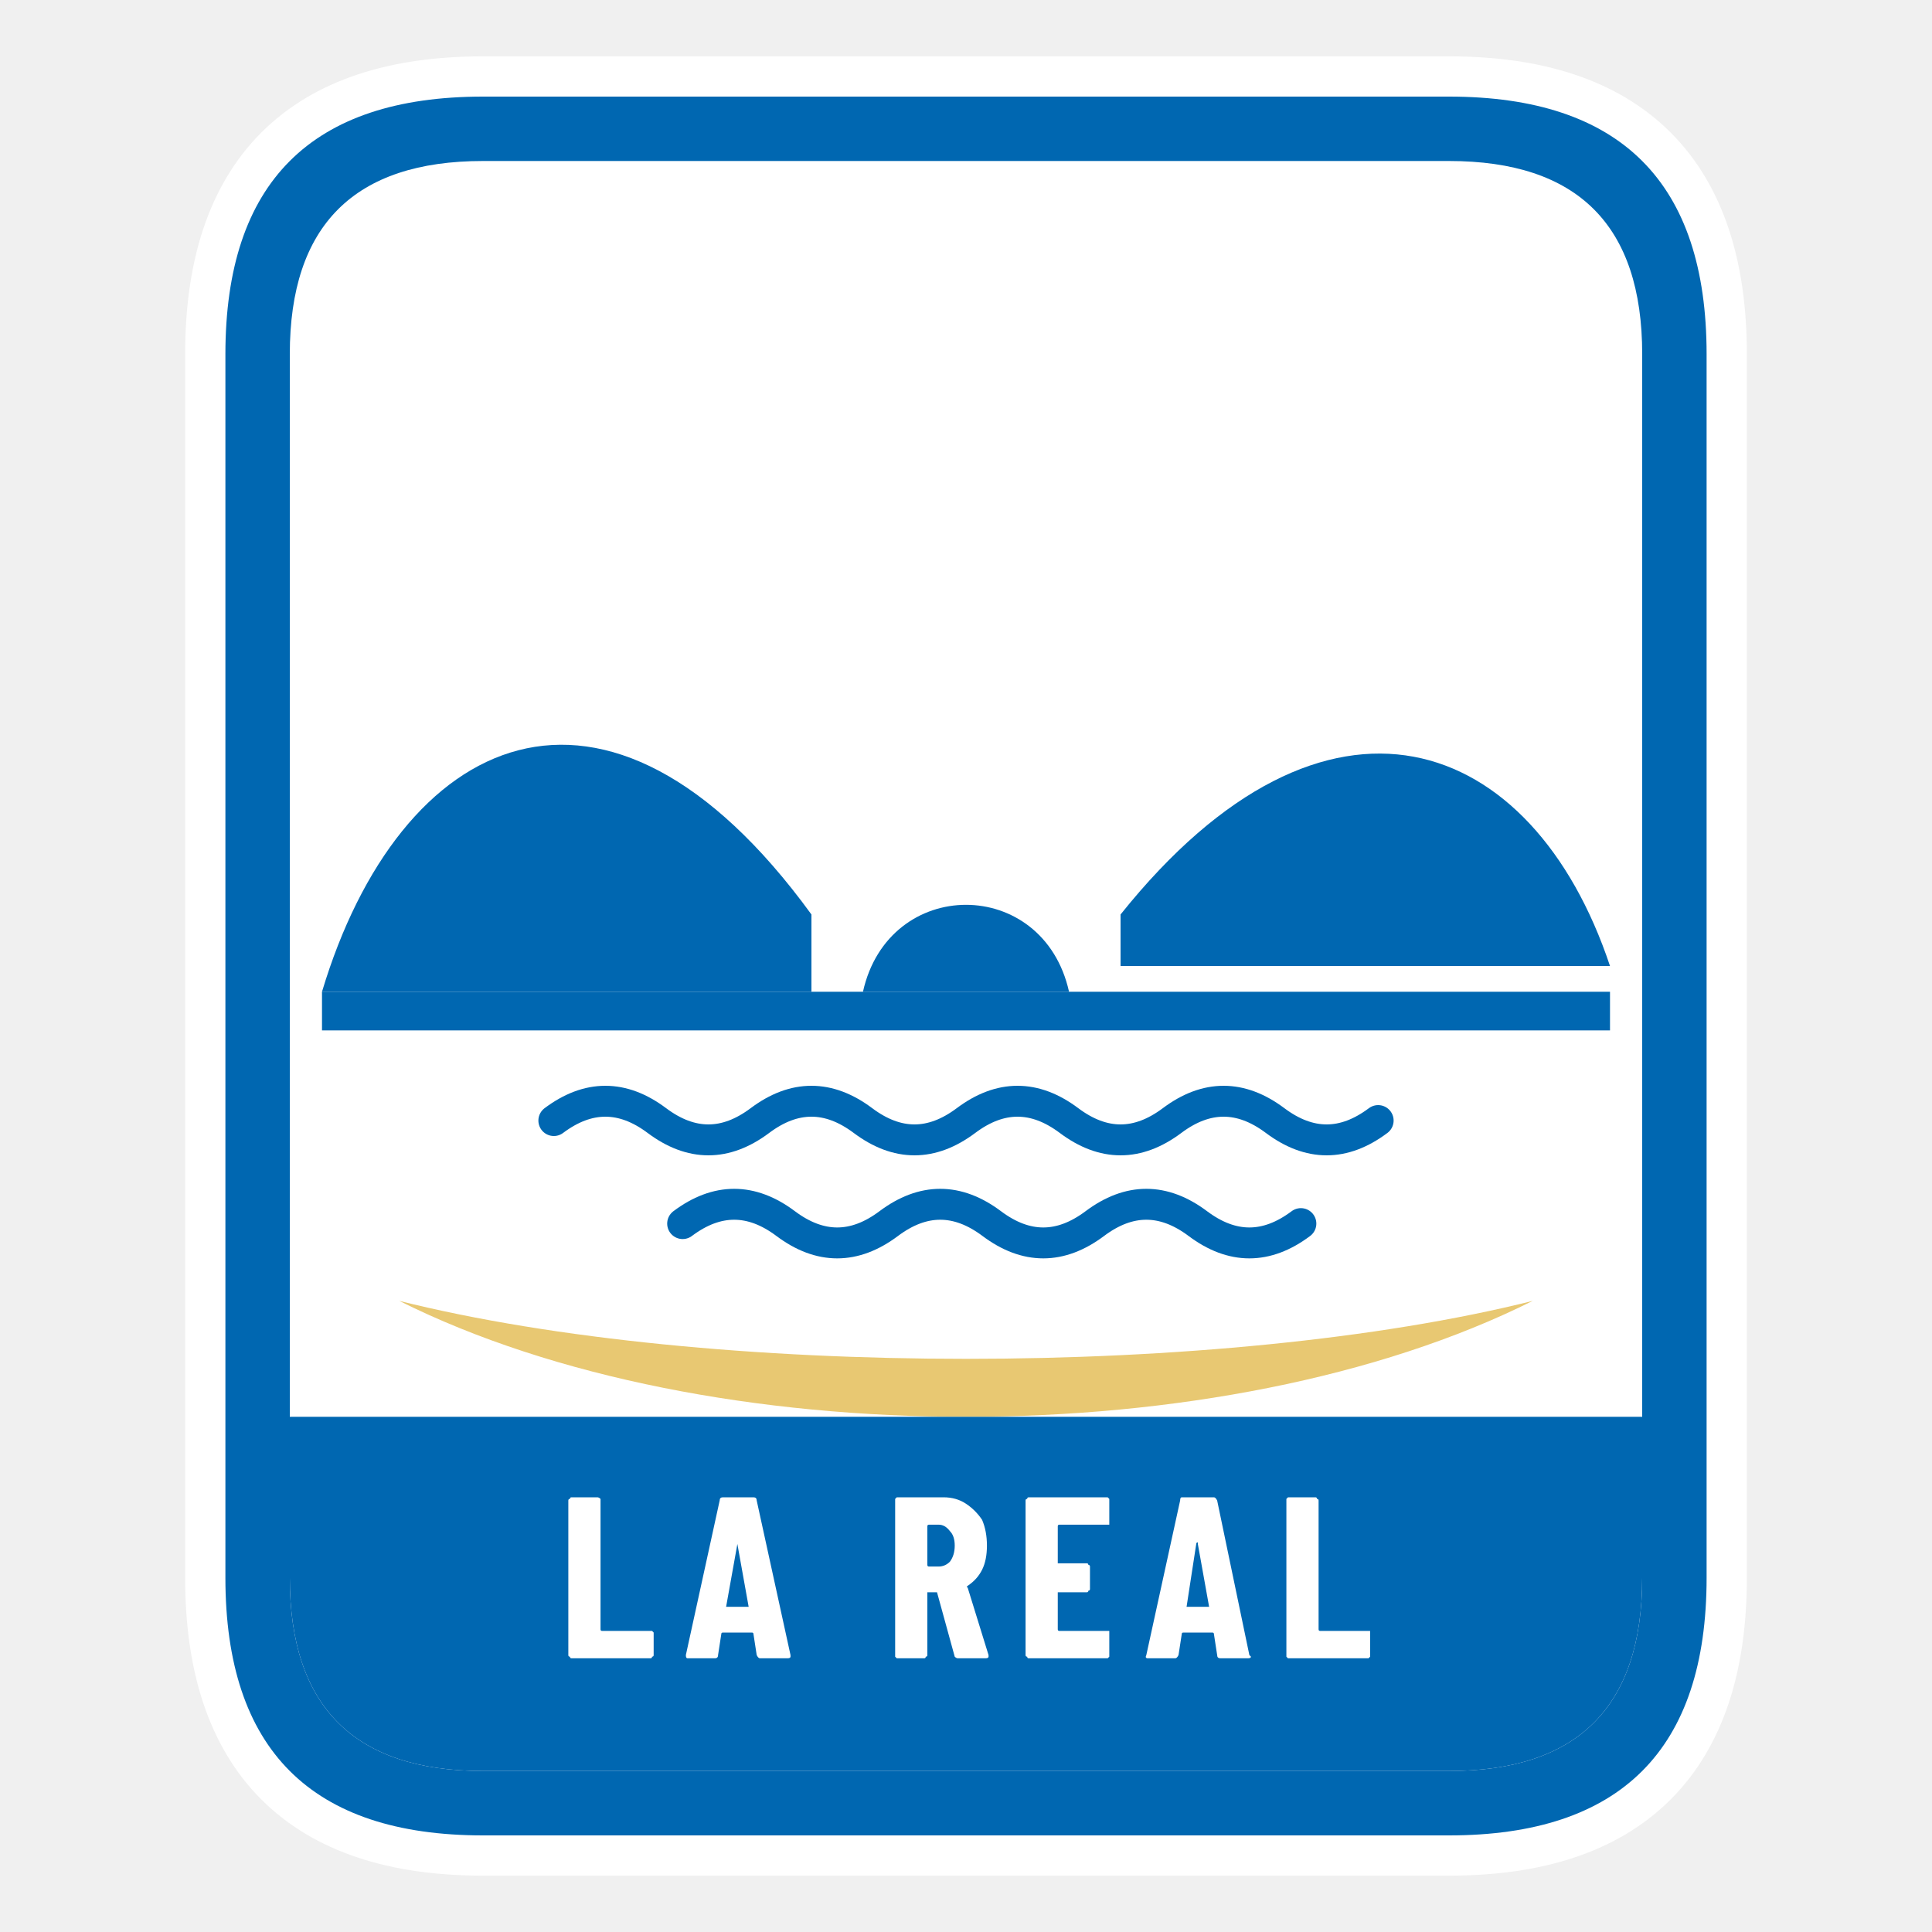
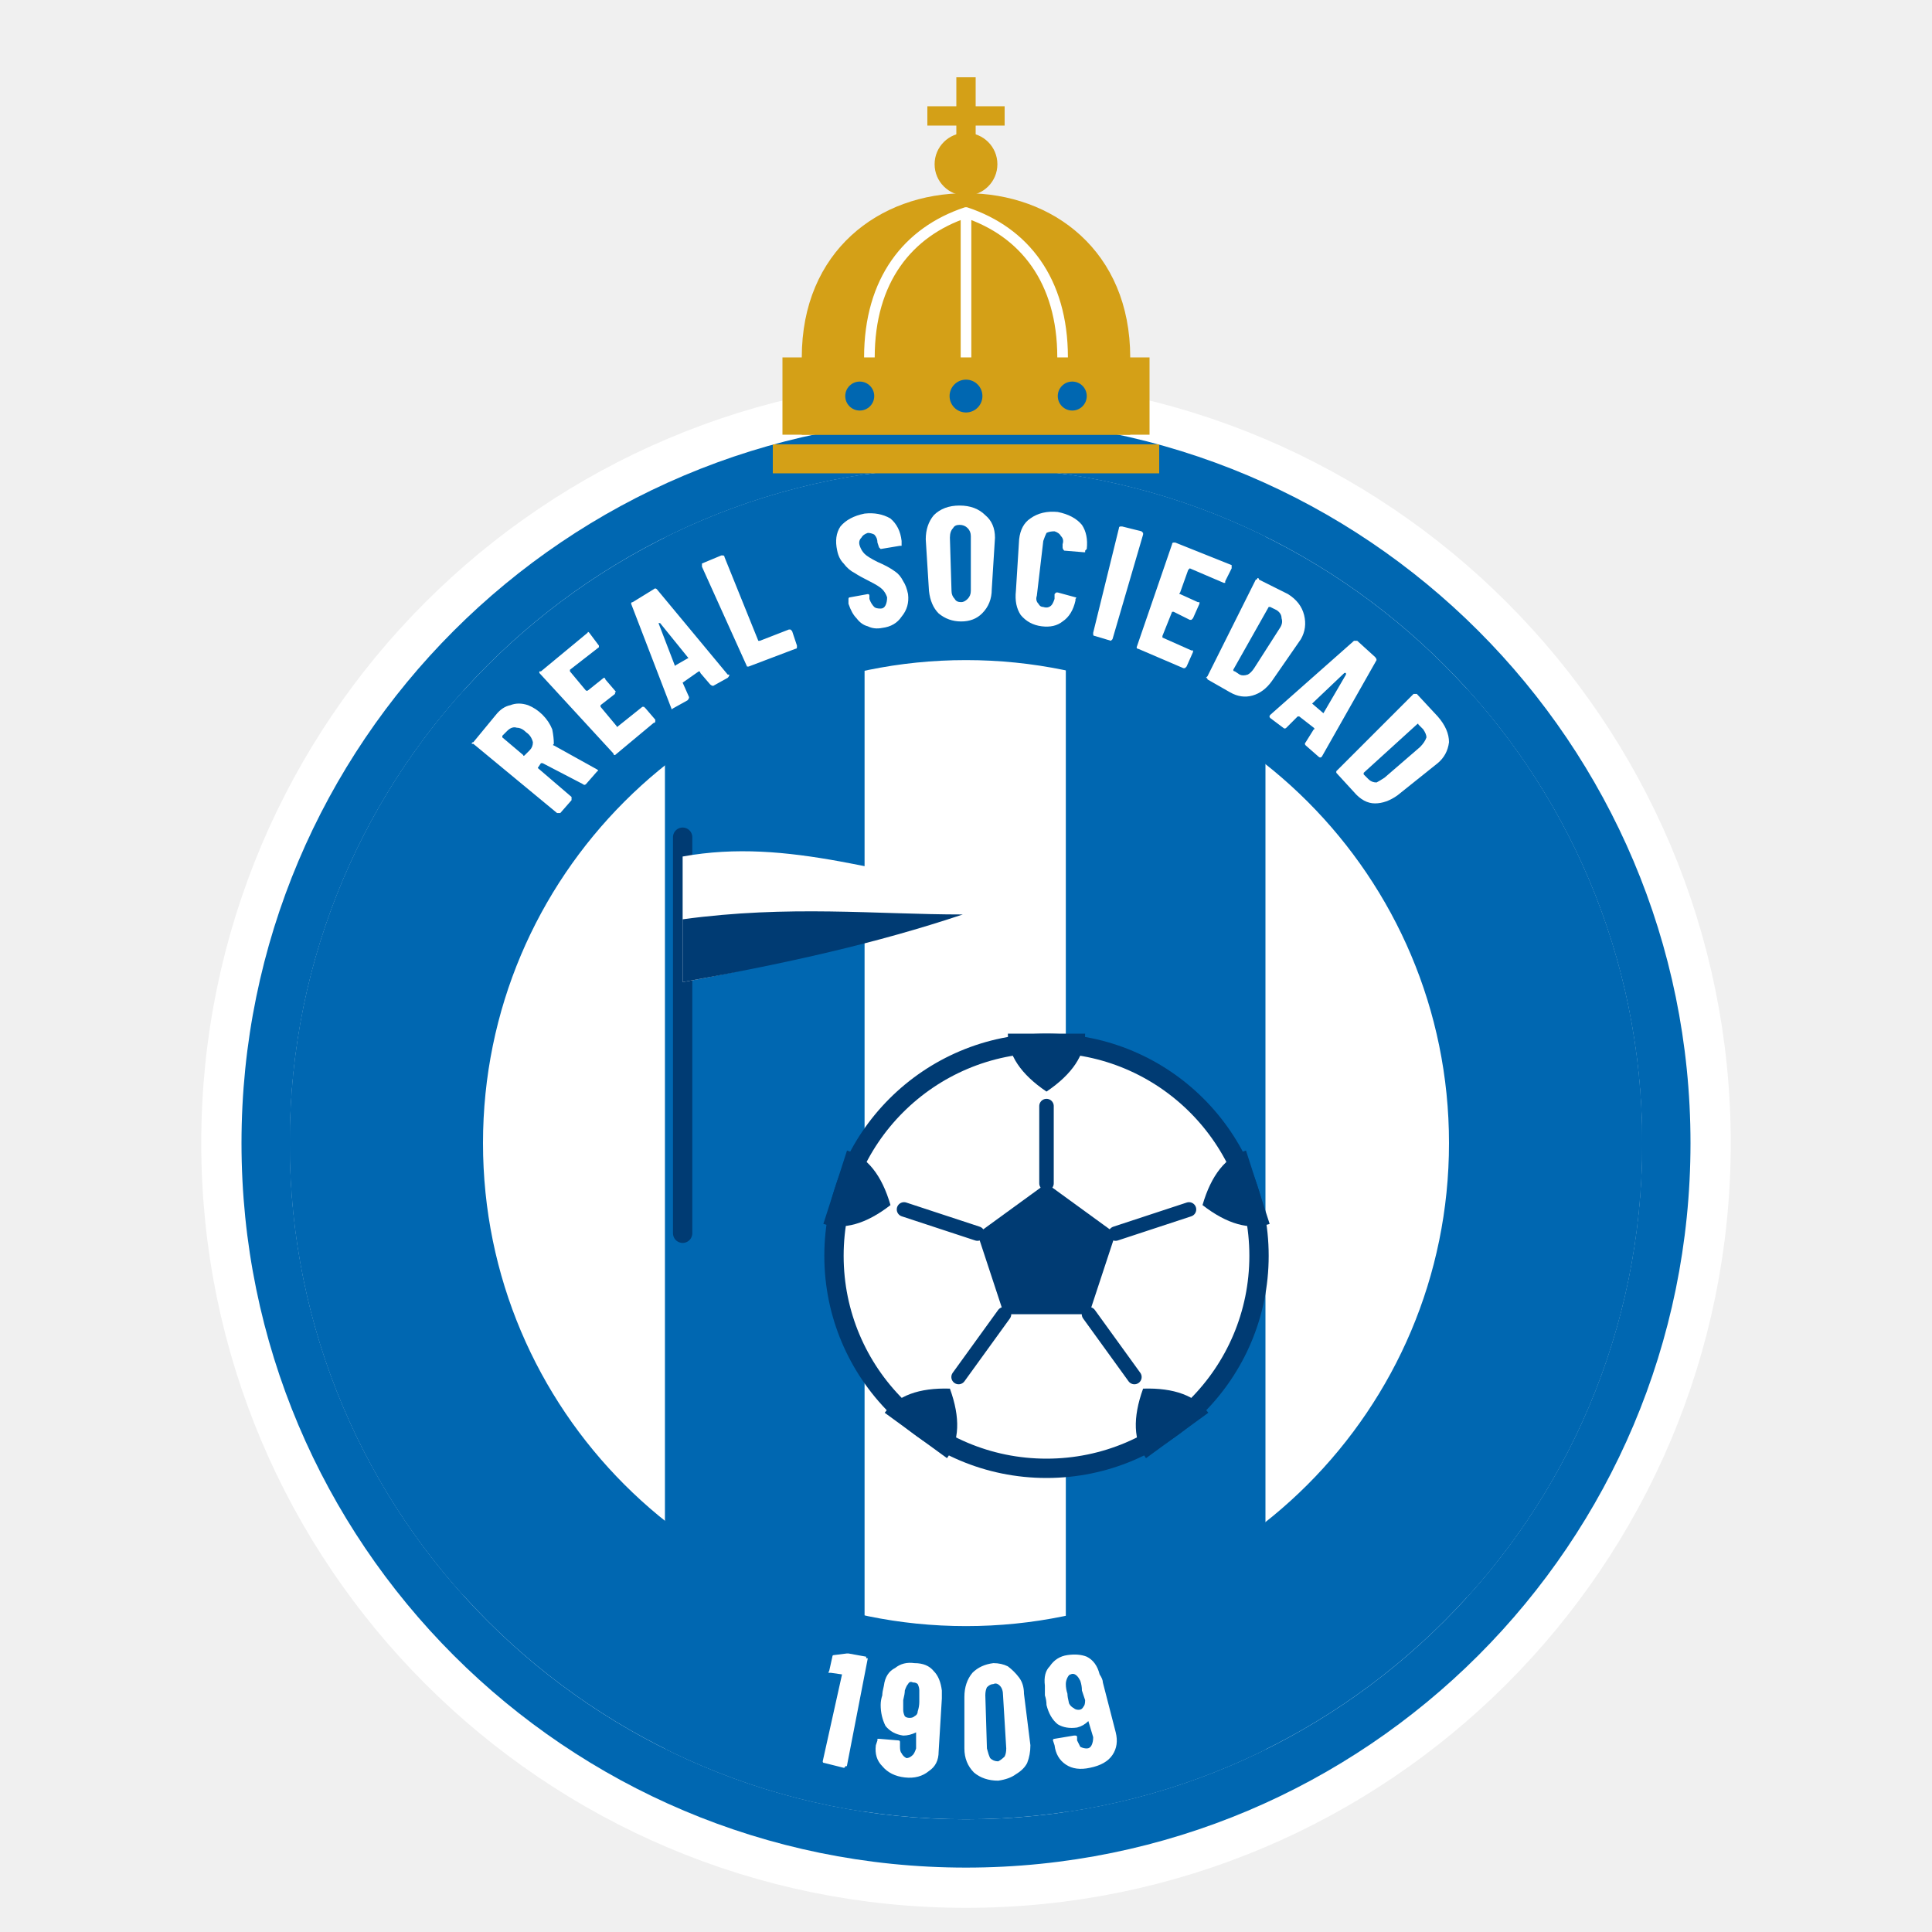
<svg xmlns="http://www.w3.org/2000/svg" viewBox="0 0 120 120" width="120" height="120">
  <defs>
    <clipPath id="c-real-sociedad">
-       <path d="M30 10L90 10Q102 10 102 22L102 98Q102 110 90 110L30 110Q18 110 18 98L18 22Q18 10 30 10Z" />
+       <path d="M18 71A42 42 0 1 1 102 71A42 42 0 1 1 18 71Z" />
    </clipPath>
  </defs>
-   <path d="M30 6L90 6Q106 6 106 22L106 98Q106 114 90 114L30 114Q14 114 14 98L14 22Q14 6 30 6Z" fill="#fff" stroke="#fff" stroke-width="5" stroke-linejoin="round" />
-   <path d="M30 6L90 6Q106 6 106 22L106 98Q106 114 90 114L30 114Q14 114 14 98L14 22Q14 6 30 6Z" fill="#0067b1" />
-   <path d="M30 10L90 10Q102 10 102 22L102 98Q102 110 90 110L30 110Q18 110 18 98L18 22Q18 10 30 10Z" fill="#fff" />
-   <g transform="translate(60 52) scale(0.8) translate(-50 -50)">
-     <path d="M0 62C6 42 22 34 38 56L38 62Z" fill="#0067b1" />
-     <path d="M100 60C94 42 78 36 62 56L62 60Z" fill="#0067b1" />
-     <path d="M42 62C44 53 56 53 58 62Z" fill="#0067b1" />
-     <path d="M0 62L100 62L100 65L0 65Z" fill="#0067b1" />
-     <path d="M18 72q4 -3 8 0t8 0t8 0t8 0t8 0t8 0t8 0t8 0M28 80q4 -3 8 0t8 0t8 0t8 0t8 0t8 0" fill="none" stroke="#0067b1" stroke-width="2.4" stroke-linecap="round" stroke-linejoin="round" />
-     <path d="M6 86C30 98 70 98 94 86C70 92 30 92 6 86Z" fill="#e8c872" />
+   <path d="M15 71A45 45 0 1 1 105 71A45 45 0 1 1 15 71Z" fill="#fff" stroke="#fff" stroke-width="5" stroke-linejoin="round" />
+   <path d="M15 71A45 45 0 1 1 105 71A45 45 0 1 1 15 71Z" fill="#0067b1" />
+   <path d="M18 71A42 42 0 1 1 102 71A42 42 0 1 1 18 71Z" fill="#fff" />
+   <g clip-path="url(#c-real-sociedad)">
+     <g fill="#0067b1">
+       <rect x="16.4" y="0" width="12.4" height="120" />
+       <rect x="41.3" y="0" width="12.4" height="120" />
+       <rect x="66.2" y="0" width="12.4" height="120" />
+       <rect x="91.1" y="0" width="12.4" height="120" />
+     </g>
  </g>
-   <g clip-path="url(#c-real-sociedad)">
-     <rect x="0" y="88" width="120" height="24" fill="#0067b1" />
+   <circle cx="60" cy="71" r="36" fill="none" stroke="#0067b1" stroke-width="12" />
+   <g transform="translate(52 64) scale(0.3) translate(-50 -50)">
+     <path d="M18 10L18 92" fill="none" stroke="#003b73" stroke-width="4" stroke-linecap="round" stroke-linejoin="round" />
+     <path d="M18 14C40 10 60 18 86 22C62 30 40 36 18 40Z" fill="#fff" />
+     <path d="M18 27C40 24 58 26 76 26C58 32 40 36 18 40Z" fill="#003b73" />
  </g>
-   <path d="M35.3 102.8L35.3 93.2Q35.3 93.1 35.4 93.1Q35.4 93 35.5 93L37.1 93Q37.2 93 37.3 93.1Q37.3 93.1 37.3 93.2L37.3 101.2Q37.3 101.3 37.4 101.3L40.4 101.3Q40.5 101.3 40.5 101.3Q40.6 101.4 40.6 101.4L40.6 102.8Q40.6 102.9 40.5 102.9Q40.5 103 40.4 103L35.5 103Q35.4 103 35.4 102.9Q35.3 102.9 35.3 102.8ZM47 102.8L46.8 101.5Q46.8 101.4 46.7 101.4L44.9 101.4Q44.8 101.4 44.8 101.5L44.6 102.8Q44.6 103 44.4 103L42.7 103Q42.6 103 42.6 102.8L44.7 93.2Q44.7 93 44.9 93L46.8 93Q47 93 47 93.2L49.1 102.8L49.1 102.9Q49.1 103 48.9 103L47.2 103Q47.1 103 47 102.8ZM45.2 99.8L46.5 99.8Q46.5 99.8 46.5 99.8L45.8 95.9Q45.8 95.8 45.8 95.8Q45.8 95.8 45.8 95.9L45.1 99.8Q45.1 99.8 45.2 99.8ZM59.3 102.9L58.2 98.9Q58.2 98.9 58.1 98.9L57.7 98.9Q57.6 98.9 57.6 98.9L57.6 102.8Q57.6 102.9 57.5 102.9Q57.5 103 57.4 103L55.7 103Q55.7 103 55.6 102.9Q55.6 102.9 55.6 102.8L55.6 93.2Q55.6 93.1 55.6 93.1Q55.7 93 55.7 93L58.6 93Q59.4 93 60 93.4Q60.6 93.8 61 94.4Q61.3 95.1 61.3 96Q61.3 96.9 61 97.5Q60.7 98.1 60.1 98.5Q60.1 98.5 60.1 98.5Q60 98.6 60.1 98.6L61.4 102.8L61.4 102.9Q61.4 103 61.2 103L59.5 103Q59.4 103 59.3 102.9ZM57.6 94.8L57.6 97.2Q57.6 97.3 57.7 97.3L58.3 97.3Q58.7 97.3 59 97Q59.3 96.6 59.3 96Q59.3 95.4 59 95.1Q58.7 94.7 58.3 94.7L57.7 94.7Q57.6 94.7 57.6 94.8ZM68.8 94.7L65.8 94.7Q65.7 94.7 65.7 94.8L65.7 97.1Q65.7 97.1 65.8 97.1L67.5 97.1Q67.6 97.1 67.6 97.2Q67.7 97.2 67.7 97.3L67.7 98.7Q67.7 98.8 67.6 98.8Q67.6 98.9 67.5 98.9L65.8 98.9Q65.7 98.9 65.7 98.9L65.7 101.2Q65.7 101.3 65.8 101.3L68.8 101.3Q68.8 101.3 68.9 101.3Q68.9 101.4 68.9 101.4L68.9 102.8Q68.9 102.9 68.9 102.9Q68.8 103 68.8 103L63.9 103Q63.8 103 63.8 102.9Q63.7 102.9 63.7 102.8L63.7 93.2Q63.7 93.1 63.8 93.1Q63.8 93 63.9 93L68.8 93Q68.8 93 68.9 93.1Q68.9 93.1 68.9 93.2L68.9 94.6Q68.9 94.6 68.9 94.7Q68.8 94.7 68.8 94.7ZM75.6 102.8L75.4 101.5Q75.4 101.4 75.3 101.4L73.5 101.4Q73.4 101.4 73.4 101.5L73.2 102.8Q73.1 103 73 103L71.3 103Q71.1 103 71.2 102.8L73.3 93.2Q73.3 93 73.4 93L75.4 93Q75.5 93 75.6 93.2L77.6 102.8L77.7 102.9Q77.7 103 77.5 103L75.8 103Q75.6 103 75.6 102.8ZM73.7 99.8L75 99.8Q75.1 99.8 75.1 99.8L74.4 95.9Q74.4 95.8 74.4 95.8Q74.3 95.8 74.3 95.9L73.7 99.8Q73.7 99.8 73.7 99.8ZM79.9 102.8L79.9 93.2Q79.9 93.1 79.9 93.1Q80 93 80 93L81.7 93Q81.8 93 81.8 93.1Q81.9 93.1 81.9 93.2L81.9 101.2Q81.9 101.3 82 101.3L85 101.3Q85 101.3 85.1 101.3Q85.1 101.4 85.1 101.4L85.1 102.8Q85.1 102.9 85.1 102.9Q85 103 85 103L80 103Q80 103 79.9 102.9Q79.9 102.9 79.9 102.8Z" fill="#fff" />
+   <g transform="translate(65 78) scale(0.3) translate(-50 -50)">
+     <circle cx="50" cy="50" r="44" fill="#fff" />
+     <path d="M42 4Q42 10.6 50 16Q58 10.6 58 4ZM91.3 28.2Q85 30.2 82.3 39.5Q89.9 45.4 96.2 43.4ZM83.5 82.5Q79.6 77.2 70 77.5Q66.7 86.6 70.6 91.9ZM29.4 91.9Q33.3 86.6 30 77.5Q20.4 77.2 16.5 82.5ZM3.8 43.4Q10.1 45.4 17.7 39.5Q15 30.2 8.7 28.2Z" fill="#003b73" />
+     <path d="M50 35L64.3 45.4L58.8 62.1L41.2 62.1L35.7 45.4Z" fill="#003b73" />
+     <path d="M50 35L50 19M64.3 45.4L79.5 40.4M58.8 62.1L68.2 75.1M41.2 62.1L31.8 75.1M35.7 45.4L20.5 40.4" fill="none" stroke="#003b73" stroke-width="3" stroke-linecap="round" stroke-linejoin="round" />
+     <circle cx="50" cy="50" r="44" fill="none" stroke="#003b73" stroke-width="4" />
+   </g>
+   <path d="M36.2 48.7L33.7 47.4Q33.6 47.4 33.6 47.4L33.4 47.7Q33.4 47.7 33.4 47.7L35.5 49.5Q35.5 49.6 35.5 49.6Q35.5 49.6 35.5 49.7L34.8 50.5Q34.8 50.5 34.7 50.5Q34.7 50.5 34.6 50.5L29.4 46.2Q29.3 46.2 29.3 46.2Q29.3 46.1 29.4 46.1L30.8 44.4Q31.2 43.9 31.7 43.8Q32.2 43.6 32.8 43.8Q33.3 44 33.7 44.4Q34.1 44.8 34.3 45.3Q34.4 45.8 34.4 46.2Q34.3 46.3 34.4 46.3Q34.4 46.3 34.4 46.3L37.1 47.8L37.1 47.8Q37.2 47.9 37.1 47.9L36.4 48.7Q36.3 48.8 36.2 48.7ZM31.2 45.8L32.5 46.9Q32.5 47 32.6 46.9L32.9 46.6Q33.1 46.4 33.1 46.1Q33 45.7 32.7 45.5Q32.4 45.2 32.1 45.2Q31.8 45.1 31.5 45.4L31.2 45.7Q31.2 45.8 31.2 45.8ZM37.2 40.2L35.4 41.6Q35.4 41.7 35.4 41.7L36.4 42.9Q36.5 42.9 36.5 42.9L37.5 42.1Q37.5 42.1 37.5 42.1Q37.6 42.1 37.6 42.2L38.2 42.9Q38.3 43 38.2 43Q38.2 43.1 38.2 43.1L37.3 43.8Q37.3 43.9 37.3 43.9L38.3 45.1Q38.3 45.2 38.4 45.1L39.9 43.9Q40 43.9 40 43.9Q40 43.9 40.1 44L40.7 44.7Q40.7 44.8 40.7 44.8Q40.7 44.9 40.6 44.9L38.2 46.9Q38.2 46.9 38.2 46.9Q38.1 46.9 38.1 46.8L33.5 41.8Q33.5 41.8 33.5 41.7Q33.5 41.7 33.6 41.7L36.5 39.3Q36.5 39.2 36.6 39.3Q36.6 39.3 36.6 39.3L37.2 40.1Q37.2 40.1 37.2 40.2Q37.2 40.2 37.2 40.2ZM44.1 42.5L43.5 41.8Q43.5 41.7 43.4 41.7L42.4 42.4Q42.4 42.4 42.4 42.4L42.8 43.3Q42.8 43.4 42.7 43.5L41.8 44Q41.7 44.1 41.7 44L39.2 37.5Q39.2 37.4 39.3 37.4L40.6 36.6Q40.7 36.5 40.8 36.6L45.2 41.9L45.3 41.9Q45.3 42 45.2 42.1L44.3 42.6Q44.2 42.6 44.1 42.5ZM42 41.3L42.7 40.9Q42.8 40.9 42.7 40.8L41 38.7Q40.9 38.7 40.9 38.7Q40.9 38.7 40.9 38.7L41.9 41.3Q41.9 41.4 42 41.3ZM46.4 41.4L43.6 35.2Q43.6 35.2 43.6 35.1Q43.6 35.1 43.6 35L44.8 34.5Q44.9 34.5 44.9 34.5Q45 34.5 45 34.6L47.1 39.8Q47.1 39.8 47.2 39.8L49 39.1Q49.1 39.1 49.1 39.1Q49.2 39.2 49.2 39.2L49.5 40.1Q49.5 40.2 49.5 40.2Q49.5 40.3 49.4 40.3L46.5 41.4Q46.5 41.4 46.5 41.4Q46.4 41.4 46.4 41.4ZM52.7 37.5L52.7 37.2Q52.7 37.2 52.7 37.2Q52.7 37.1 52.8 37.1L53.9 36.9Q53.9 36.9 53.9 36.9Q54 36.9 54 37L54 37.2Q54.1 37.5 54.3 37.7Q54.4 37.8 54.7 37.8Q54.9 37.8 55 37.6Q55.1 37.4 55.1 37.1Q55 36.8 54.8 36.6Q54.6 36.4 54 36.1Q53.4 35.8 53.1 35.6Q52.7 35.4 52.4 35Q52.1 34.7 52 34.2Q51.8 33.3 52.2 32.7Q52.7 32.1 53.7 31.9Q54.6 31.8 55.3 32.2Q55.9 32.7 56 33.6L56 33.8Q56 33.8 56 33.9Q56 33.9 55.9 33.9L54.7 34.1Q54.7 34.1 54.6 34Q54.6 34 54.6 34L54.5 33.7Q54.5 33.4 54.3 33.2Q54.1 33.1 53.9 33.1Q53.6 33.2 53.5 33.4Q53.3 33.6 53.4 33.9Q53.5 34.2 53.7 34.4Q53.9 34.6 54.5 34.9Q55.2 35.2 55.6 35.5Q55.9 35.7 56.1 36.1Q56.3 36.4 56.4 36.9Q56.5 37.7 56 38.3Q55.6 38.9 54.8 39Q54.3 39.1 53.9 38.9Q53.5 38.8 53.2 38.4Q52.9 38.1 52.7 37.5ZM57.7 36.7L57.5 33.5Q57.5 32.6 58 32Q58.6 31.4 59.6 31.4Q60.6 31.4 61.2 32Q61.8 32.5 61.8 33.4L61.6 36.6Q61.6 37.5 61 38.1Q60.5 38.6 59.7 38.6Q58.9 38.6 58.3 38.1Q57.8 37.6 57.7 36.7ZM60.3 36.7L60.3 33.3Q60.3 33 60.1 32.8Q59.9 32.6 59.6 32.6Q59.3 32.6 59.2 32.8Q59 33 59 33.4L59.1 36.7Q59.1 37 59.3 37.2Q59.4 37.4 59.7 37.4Q59.9 37.4 60.1 37.2Q60.3 37 60.3 36.7ZM63.1 36.7L63.3 33.5Q63.4 32.6 64 32.2Q64.7 31.7 65.7 31.8Q66.7 32 67.2 32.6Q67.6 33.2 67.5 34.1L67.4 34.2Q67.4 34.3 67.4 34.3Q67.3 34.3 67.3 34.3L66.1 34.2Q66 34.1 66 34L66 33.8Q66.1 33.5 65.9 33.3Q65.8 33.1 65.5 33Q65.2 33 65 33.1Q64.9 33.3 64.8 33.6L64.4 37Q64.3 37.3 64.5 37.5Q64.6 37.7 64.8 37.7Q65.1 37.8 65.3 37.6Q65.4 37.5 65.5 37.2L65.5 36.9Q65.5 36.9 65.6 36.8Q65.6 36.8 65.7 36.8L66.8 37.1Q66.8 37.1 66.8 37.1Q66.9 37.1 66.8 37.2L66.8 37.3Q66.6 38.2 66 38.6Q65.5 39 64.7 38.9Q63.9 38.8 63.4 38.2Q63 37.6 63.1 36.7ZM67.9 39.3L69.5 32.8Q69.5 32.7 69.6 32.7Q69.6 32.7 69.7 32.7L70.9 33Q71 33.1 71 33.1Q71 33.1 71 33.2L69.1 39.7Q69.1 39.7 69.1 39.7Q69 39.8 69 39.8L68 39.5Q67.9 39.5 67.9 39.4Q67.9 39.4 67.9 39.3ZM76 36.2L73.9 35.3Q73.9 35.3 73.8 35.4L73.3 36.8Q73.2 36.9 73.3 36.9L74.4 37.4Q74.5 37.4 74.5 37.4Q74.5 37.5 74.5 37.5L74.1 38.4Q74.1 38.4 74 38.5Q74 38.5 73.9 38.5L72.9 38Q72.8 38 72.8 38L72.2 39.5Q72.2 39.6 72.2 39.6L74 40.4Q74.1 40.4 74.1 40.4Q74.1 40.5 74.1 40.5L73.7 41.4Q73.7 41.4 73.6 41.5Q73.6 41.5 73.5 41.5L70.7 40.3Q70.6 40.3 70.6 40.2Q70.6 40.2 70.6 40.2L72.8 33.8Q72.8 33.7 72.9 33.7Q72.9 33.7 73 33.7L76.5 35.1Q76.5 35.1 76.5 35.2Q76.5 35.2 76.5 35.3L76.1 36.1Q76.1 36.2 76.1 36.2Q76 36.2 76 36.2ZM75 42L78 36Q78.1 36 78.1 35.9Q78.2 35.9 78.2 36L80 36.9Q80.8 37.4 81 38.2Q81.2 39 80.8 39.7L79 42.3Q78.5 43 77.8 43.2Q77.1 43.4 76.4 43L75 42.2Q75 42.1 74.9 42.1Q74.9 42.1 75 42ZM76.7 41.7L77 41.9Q77.2 42 77.5 41.9Q77.7 41.8 77.9 41.5L79.5 39Q79.7 38.7 79.6 38.4Q79.6 38.1 79.3 37.9L78.9 37.7Q78.9 37.7 78.8 37.7L76.6 41.6Q76.6 41.7 76.7 41.7ZM81.1 46.1L81.6 45.3Q81.7 45.3 81.6 45.2L80.7 44.5Q80.6 44.5 80.6 44.5L79.9 45.2Q79.8 45.3 79.7 45.2L78.9 44.6Q78.8 44.5 78.9 44.4L84.1 39.8Q84.2 39.8 84.3 39.8L85.4 40.8Q85.5 40.9 85.5 41L82.1 47L82.1 47Q82 47.1 81.9 47L81.1 46.3Q81 46.2 81.1 46.1ZM81.5 43.7L82.2 44.3Q82.2 44.3 82.2 44.3L83.6 41.9Q83.6 41.8 83.6 41.8Q83.6 41.8 83.5 41.8L81.5 43.7Q81.5 43.7 81.5 43.7ZM83 47.9L87.8 43.1Q87.8 43.1 87.9 43.1Q87.9 43.1 88 43.1L89.3 44.5Q90 45.3 90 46.1Q89.9 46.9 89.3 47.4L86.8 49.4Q86.1 49.9 85.4 49.9Q84.7 49.9 84.1 49.2L83 48Q83 48 83 48Q83 47.9 83 47.9ZM84.7 48.1L85 48.4Q85.2 48.6 85.5 48.6Q85.7 48.5 86 48.3L88.2 46.4Q88.5 46.1 88.6 45.8Q88.6 45.6 88.4 45.3L88.1 45Q88.1 44.9 88 45L84.7 48Q84.7 48.1 84.7 48.1Z" fill="#fff" />
+   <path d="M52.7 102.7L53.8 102.9Q53.8 102.9 53.8 103Q53.9 103 53.9 103L52.6 109.7Q52.6 109.7 52.5 109.7Q52.5 109.8 52.4 109.8L51.2 109.5Q51.1 109.5 51.1 109.4Q51.1 109.4 51.1 109.4L52.3 104Q52.3 104 52.3 104L51.6 103.9L51.5 103.9Q51.4 103.9 51.5 103.8L51.7 102.9Q51.7 102.8 51.8 102.8L52.6 102.7Q52.6 102.7 52.7 102.7ZM56.2 110.4Q55.3 110.3 54.8 109.7Q54.3 109.2 54.4 108.4L54.5 108.1Q54.5 108 54.5 108Q54.6 108 54.6 108L55.8 108.1Q55.9 108.1 55.9 108.2Q55.9 108.2 55.9 108.3L55.9 108.5Q55.9 108.8 56 108.9Q56.1 109.1 56.3 109.2Q56.5 109.2 56.7 109Q56.8 108.9 56.9 108.6L56.9 107.6Q56.9 107.6 56.9 107.6Q56.9 107.5 56.9 107.6Q56.5 107.8 56.1 107.8Q55.4 107.7 55 107.2Q54.7 106.6 54.7 105.9Q54.7 105.6 54.8 105.3Q54.8 105.1 54.9 104.7Q55 103.9 55.6 103.6Q56.1 103.2 56.8 103.3Q57.6 103.3 58 103.8Q58.4 104.2 58.5 105Q58.5 105.3 58.5 105.5L58.3 108.8Q58.3 109.6 57.7 110Q57.1 110.5 56.2 110.4ZM57.1 105.7Q57.1 105.3 57.1 105Q57.1 104.8 57 104.6Q56.9 104.5 56.7 104.5Q56.5 104.4 56.4 104.6Q56.3 104.7 56.2 105Q56.2 105.2 56.1 105.6Q56.1 105.8 56.1 106.2Q56.1 106.4 56.2 106.6Q56.3 106.7 56.5 106.7Q56.7 106.7 56.8 106.6Q57 106.5 57 106.3Q57.1 106 57.1 105.7ZM59.9 108.6L59.9 105.4Q59.9 104.5 60.4 103.9Q60.9 103.4 61.7 103.3Q62.2 103.3 62.6 103.5Q63 103.8 63.3 104.2Q63.6 104.6 63.6 105.2L64 108.4Q64 109 63.8 109.5Q63.6 109.9 63.1 110.2Q62.7 110.5 62 110.6Q61.1 110.6 60.5 110.1Q59.9 109.5 59.9 108.6ZM62.5 108.6L62.3 105.3Q62.3 104.9 62.1 104.7Q61.9 104.5 61.7 104.6Q61.5 104.6 61.3 104.8Q61.2 105 61.2 105.3L61.3 108.6Q61.4 109 61.5 109.2Q61.7 109.4 62 109.4Q62.2 109.3 62.4 109.1Q62.5 108.9 62.5 108.6ZM67.7 109.8Q66.8 110 66.2 109.6Q65.6 109.2 65.5 108.4L65.4 108.1Q65.4 108 65.5 108Q65.5 108 65.5 108L66.7 107.8Q66.8 107.8 66.8 107.8Q66.9 107.8 66.9 107.9L66.9 108.1Q67 108.3 67.1 108.5Q67.3 108.6 67.5 108.6Q67.7 108.6 67.8 108.4Q67.9 108.2 67.9 107.9L67.6 106.9Q67.6 106.9 67.6 106.9Q67.6 106.9 67.6 106.9Q67.3 107.2 66.9 107.3Q66.2 107.4 65.7 107.1Q65.2 106.7 65 105.9Q65 105.6 64.9 105.3Q64.9 105.1 64.9 104.7Q64.8 103.9 65.2 103.5Q65.6 102.9 66.3 102.8Q67 102.7 67.5 102.9Q68.1 103.2 68.3 104Q68.5 104.3 68.5 104.5L69.3 107.6Q69.5 108.4 69.1 109Q68.7 109.6 67.7 109.8ZM67.2 105Q67.2 104.7 67.1 104.4Q67 104.2 66.9 104.1Q66.7 103.9 66.5 104Q66.4 104 66.3 104.2Q66.2 104.4 66.2 104.6Q66.2 104.9 66.3 105.2Q66.3 105.4 66.4 105.8Q66.5 106 66.7 106.1Q66.8 106.2 67 106.2Q67.2 106.2 67.3 106Q67.4 105.9 67.4 105.6Q67.3 105.3 67.2 105Z" fill="#fff" />
+   <g transform="translate(60 18) scale(0.3) translate(-50 -50)">
+     <path d="M16 80L16 64C16 42 32 30 50 30C68 30 84 42 84 64L84 80Z" fill="#d4a017" />
+     <path d="M30 64C30 48 38 38 50 34M70 64C70 48 62 38 50 34M50 34L50 64" fill="none" stroke="#fff" stroke-width="2.2" stroke-linecap="round" stroke-linejoin="round" />
+     <path d="M12 64L88 64L88 80L12 80Z" fill="#d4a017" />
+     <circle cx="28" cy="72" r="3" fill="#0067b1" />
+     <circle cx="50" cy="72" r="3.4" fill="#0067b1" />
+     <circle cx="72" cy="72" r="3" fill="#0067b1" />
+     <circle cx="50" cy="24" r="6.5" fill="#d4a017" />
+     <path d="M48 6L52 6L52 12L58 12L58 16L52 16L52 20L48 20L48 16L42 16L42 12L48 12Z" fill="#d4a017" />
+     <path d="M10 82L90 82L90 88L10 88Z" fill="#d4a017" />
+   </g>
</svg>
